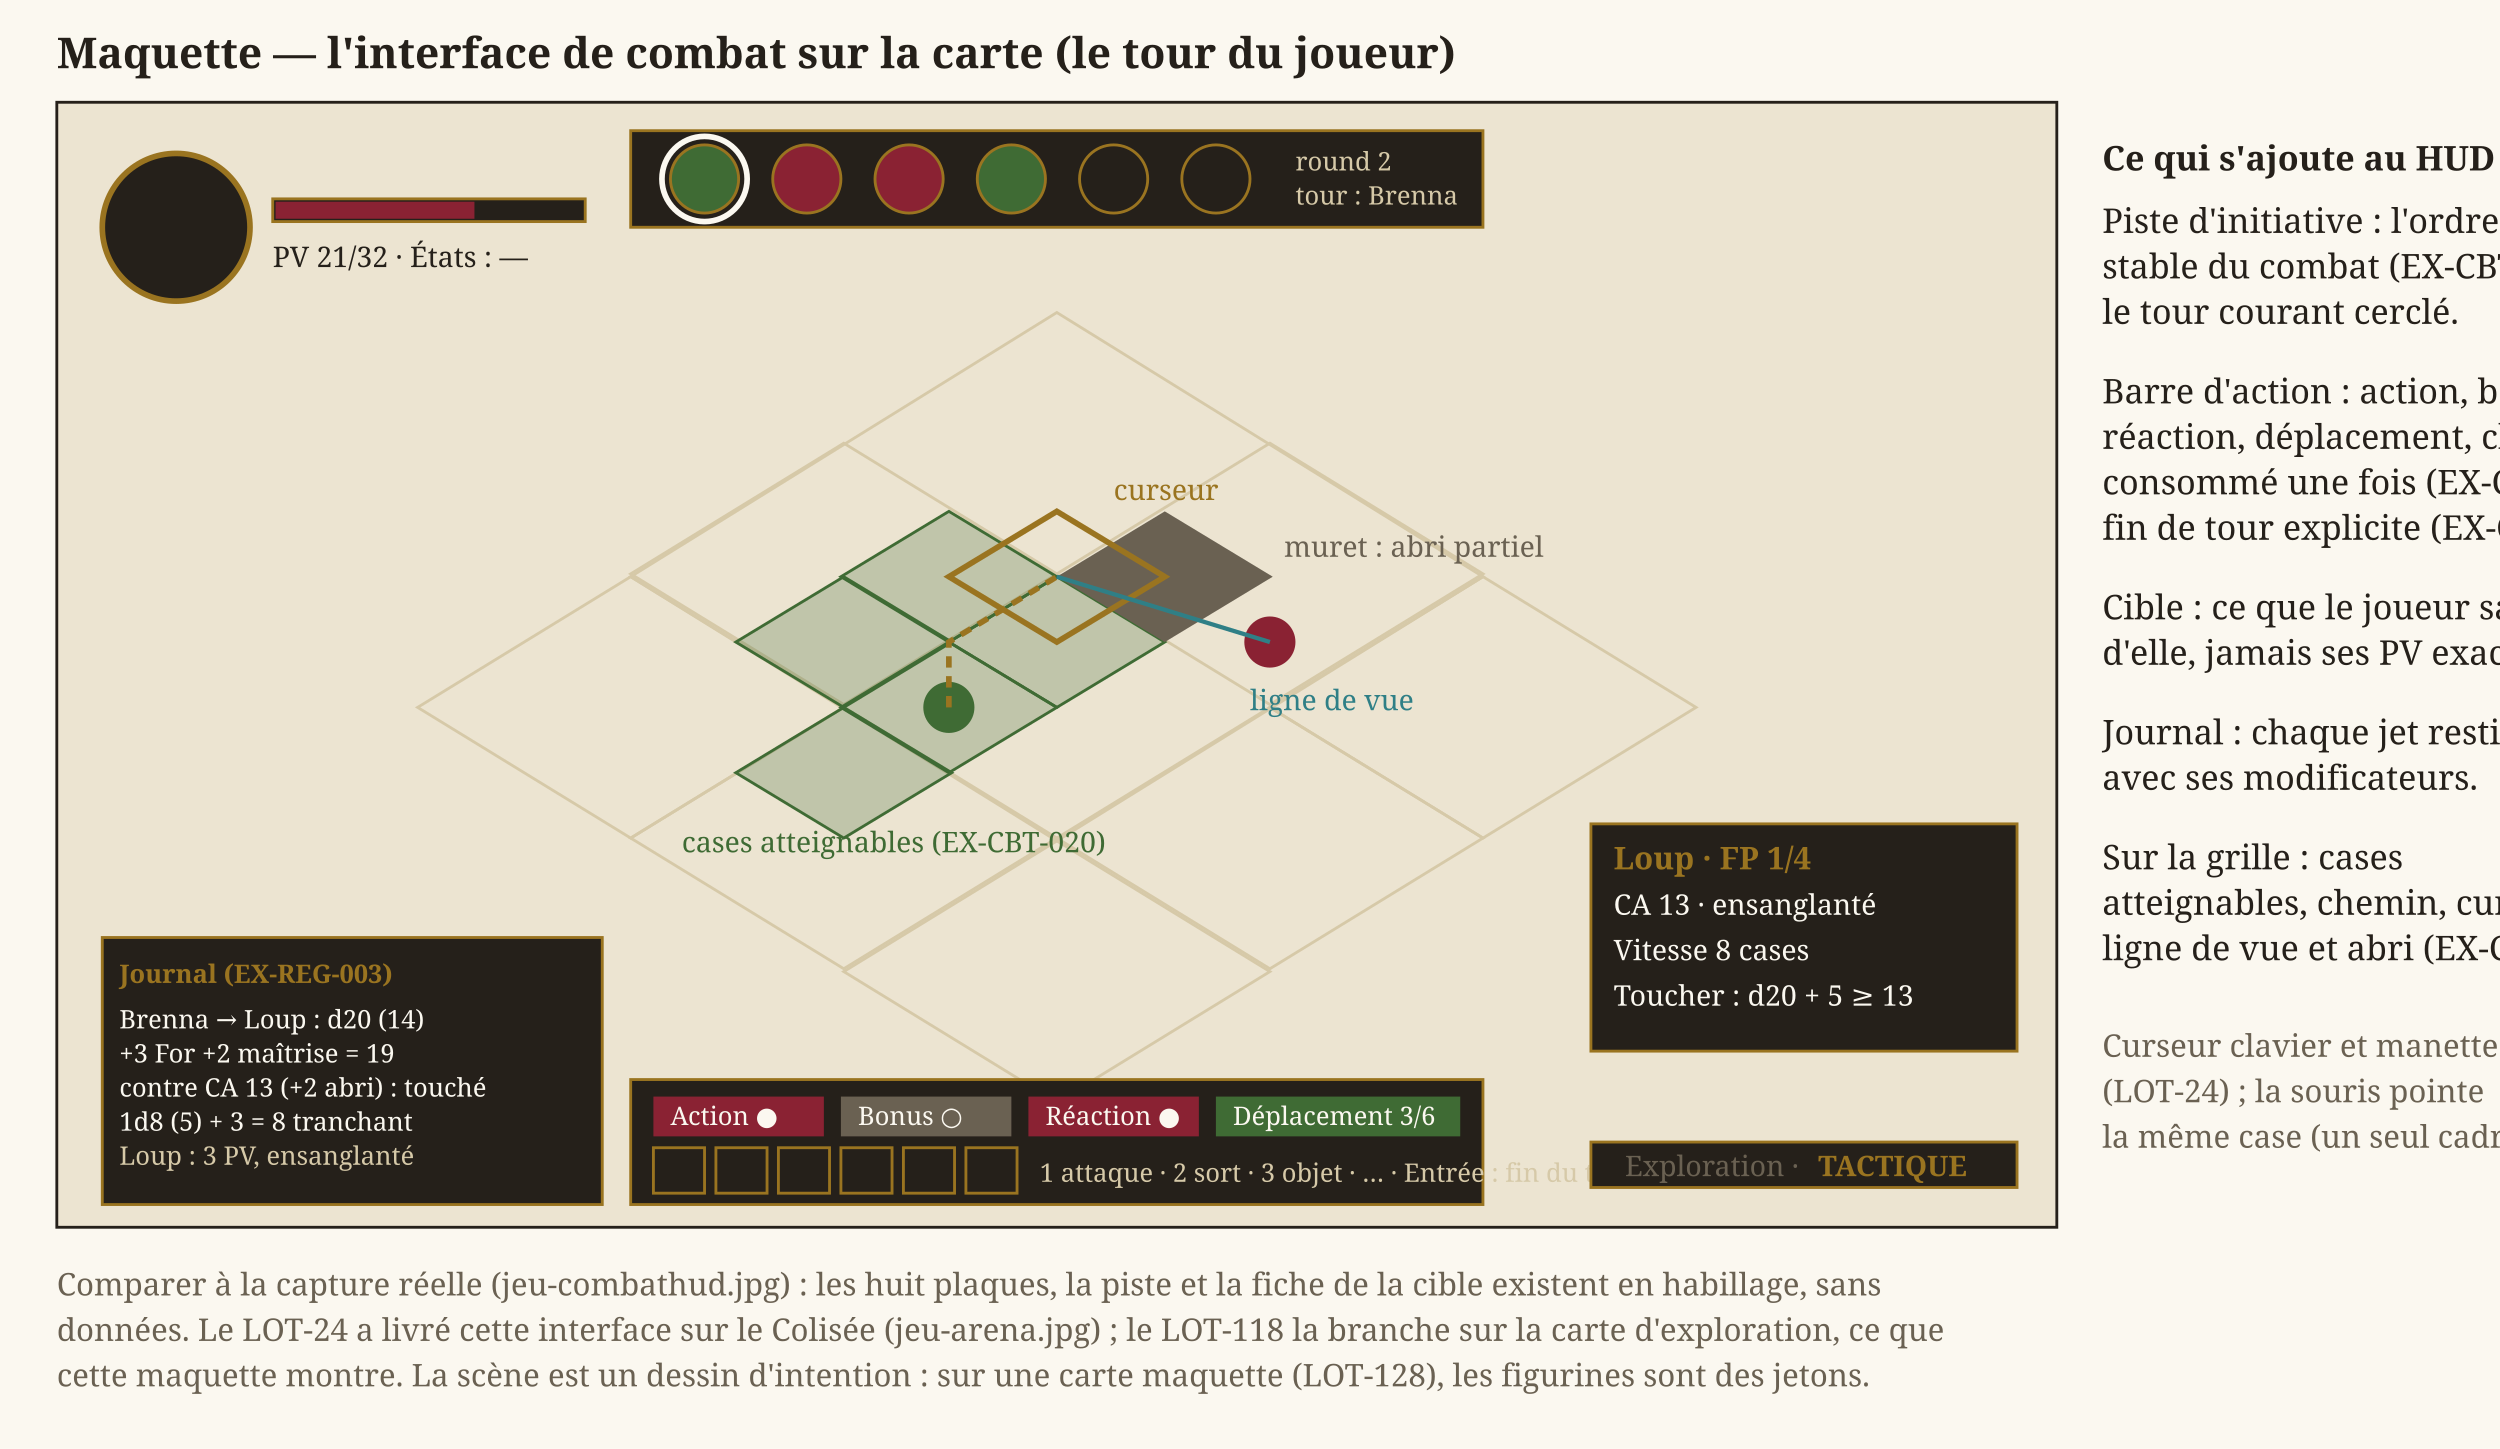
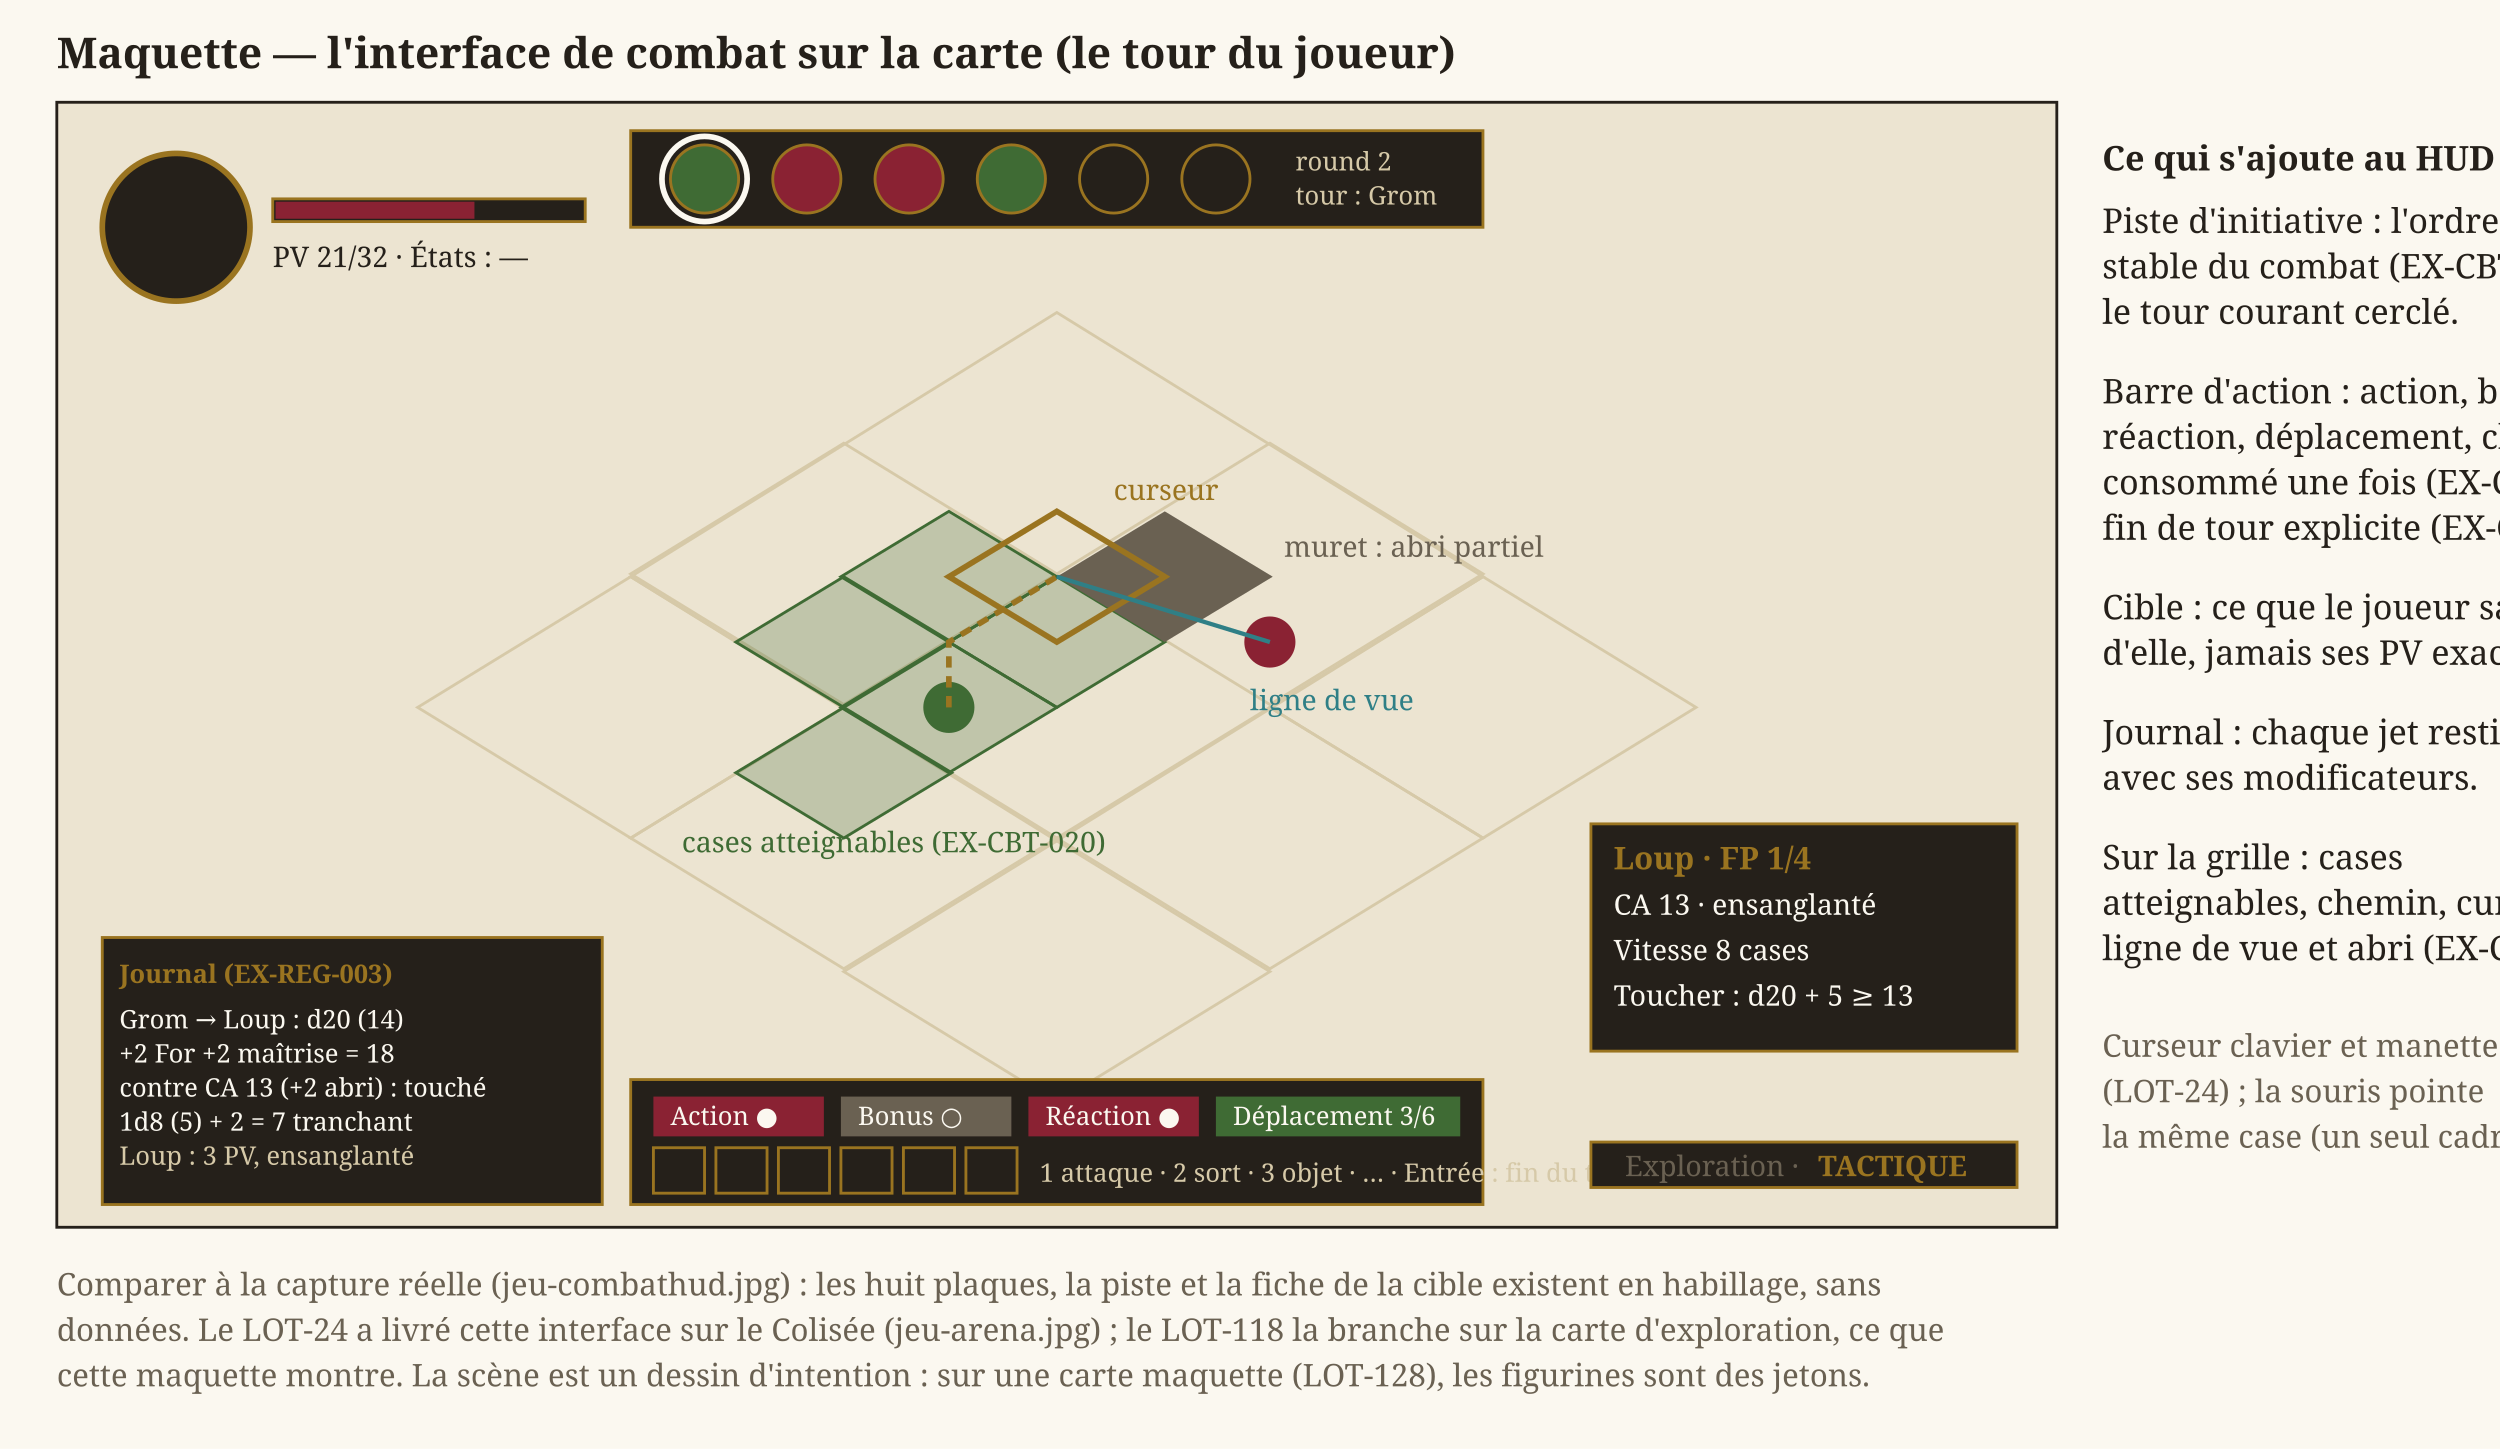
<svg xmlns="http://www.w3.org/2000/svg" viewBox="0 0 880 510" font-family="Georgia, serif" font-size="13">
  <rect width="880" height="510" fill="#fbf8f0" />
  <text x="20" y="24" font-size="15" font-weight="600" fill="#25201a">Maquette — l'interface de combat sur la carte (le tour du joueur)</text>
  <rect x="20" y="36" width="704" height="396" fill="#ece4d1" stroke="#25201a" />
  <g stroke="#d6c9a8" fill="none">
    <path d="M372,110 l150,93 l-150,93 l-150,-93 z" />
    <path d="M297,156 l75,46 l-75,46 l-75,-46 z" />
    <path d="M447,156 l75,46 l-75,46 l-75,-46 z" />
    <path d="M222,203 l75,46 l-75,46 l-75,-46 z" />
    <path d="M522,203 l75,46 l-75,46 l-75,-46 z" />
    <path d="M297,249 l75,46 l-75,46 l-75,-46 z" />
    <path d="M447,249 l75,46 l-75,46 l-75,-46 z" />
    <path d="M372,296 l75,46 l-75,46 l-75,-46 z" />
  </g>
  <g fill="#3f6b34" fill-opacity="0.25" stroke="#3f6b34">
    <path d="M334,180 l38,23 l-38,23 l-38,-23 z" />
    <path d="M297,203 l38,23 l-38,23 l-38,-23 z" />
    <path d="M334,226 l38,23 l-38,23 l-38,-23 z" />
    <path d="M372,203 l38,23 l-38,23 l-38,-23 z" />
    <path d="M297,249 l38,23 l-38,23 l-38,-23 z" />
  </g>
  <path d="M410,180 l38,23 l-38,23 l-38,-23 z" fill="#6a6152" />
  <text x="452" y="196" font-size="10" fill="#6a6152">muret : abri partiel</text>
  <circle cx="334" cy="249" r="9" fill="#3f6b34" />
  <circle cx="447" cy="226" r="9" fill="#8a2233" />
  <path d="M334,249 L334,226 L372,203" stroke="#9a7420" stroke-width="2" fill="none" stroke-dasharray="4 3" />
  <path d="M372,180 l38,23 l-38,23 l-38,-23 z" fill="none" stroke="#9a7420" stroke-width="2" />
  <path d="M372,203 L447,226" stroke="#2f7f86" stroke-width="1.5" fill="none" />
  <text x="392" y="176" font-size="10" fill="#9a7420">curseur</text>
  <text x="240" y="300" font-size="10" fill="#3f6b34">cases atteignables (EX-CBT-020)</text>
  <text x="440" y="250" font-size="10" fill="#2f7f86">ligne de vue</text>
  <rect x="222" y="46" width="300" height="34" fill="#25201a" stroke="#9a7420" />
  <g stroke="#9a7420">
    <circle cx="248" cy="63" r="12" fill="#3f6b34" />
    <circle cx="284" cy="63" r="12" fill="#8a2233" />
    <circle cx="320" cy="63" r="12" fill="#8a2233" />
    <circle cx="356" cy="63" r="12" fill="#3f6b34" />
    <circle cx="392" cy="63" r="12" fill="#25201a" />
    <circle cx="428" cy="63" r="12" fill="#25201a" />
  </g>
  <circle cx="248" cy="63" r="15" fill="none" stroke="#fbf8f0" stroke-width="2" />
  <text x="456" y="60" font-size="9" fill="#d6c9a8">round 2</text>
-   <text x="456" y="72" font-size="9" fill="#d6c9a8">tour : Brenna</text>
+   <text x="456" y="72" font-size="9" fill="#d6c9a8">tour : Grom</text>
  <circle cx="62" cy="80" r="26" fill="#25201a" stroke="#9a7420" stroke-width="2" />
  <rect x="96" y="70" width="110" height="8" fill="#25201a" stroke="#9a7420" />
  <rect x="97" y="71" width="70" height="6" fill="#8a2233" />
  <text x="96" y="94" font-size="10" fill="#25201a">PV 21/32 · États : —</text>
  <rect x="560" y="290" width="150" height="80" fill="#25201a" stroke="#9a7420" />
  <text x="568" y="306" font-size="11" fill="#9a7420" font-weight="600">Loup · FP 1/4</text>
  <text x="568" y="322" font-size="10" fill="#fbf8f0">CA 13 · ensanglanté</text>
  <text x="568" y="338" font-size="10" fill="#fbf8f0">Vitesse 8 cases</text>
  <text x="568" y="354" font-size="10" fill="#fbf8f0">Toucher : d20 + 5 ≥ 13</text>
  <rect x="222" y="380" width="300" height="44" fill="#25201a" stroke="#9a7420" />
  <g font-size="9" fill="#fbf8f0">
    <rect x="230" y="386" width="60" height="14" fill="#8a2233" />
    <text x="236" y="396">Action ●</text>
    <rect x="296" y="386" width="60" height="14" fill="#6a6152" />
    <text x="302" y="396">Bonus ○</text>
    <rect x="362" y="386" width="60" height="14" fill="#8a2233" />
    <text x="368" y="396">Réaction ●</text>
    <rect x="428" y="386" width="86" height="14" fill="#3f6b34" />
    <text x="434" y="396">Déplacement 3/6</text>
  </g>
  <g stroke="#9a7420" fill="#25201a">
    <rect x="230" y="404" width="18" height="16" />
    <rect x="252" y="404" width="18" height="16" />
    <rect x="274" y="404" width="18" height="16" />
    <rect x="296" y="404" width="18" height="16" />
    <rect x="318" y="404" width="18" height="16" />
    <rect x="340" y="404" width="18" height="16" />
  </g>
  <text x="366" y="416" font-size="9" fill="#d6c9a8">1 attaque · 2 sort · 3 objet · … · Entrée : fin du tour</text>
  <rect x="36" y="330" width="176" height="94" fill="#25201a" stroke="#9a7420" />
  <text x="42" y="346" font-size="9" fill="#9a7420" font-weight="600">Journal (EX-REG-003)</text>
-   <text x="42" y="362" font-size="9" fill="#fbf8f0">Brenna → Loup : d20 (14)</text>
-   <text x="42" y="374" font-size="9" fill="#fbf8f0">+3 For +2 maîtrise = 19</text>
+   <text x="42" y="362" font-size="9" fill="#fbf8f0">Grom → Loup : d20 (14)</text>
+   <text x="42" y="374" font-size="9" fill="#fbf8f0">+2 For +2 maîtrise = 18</text>
  <text x="42" y="386" font-size="9" fill="#fbf8f0">contre CA 13 (+2 abri) : touché</text>
-   <text x="42" y="398" font-size="9" fill="#fbf8f0">1d8 (5) + 3 = 8 tranchant</text>
+   <text x="42" y="398" font-size="9" fill="#fbf8f0">1d8 (5) + 2 = 7 tranchant</text>
  <text x="42" y="410" font-size="9" fill="#d6c9a8">Loup : 3 PV, ensanglanté</text>
  <rect x="560" y="402" width="150" height="16" fill="#25201a" stroke="#9a7420" />
  <text x="572" y="414" font-size="10" fill="#6a6152">Exploration ·</text>
  <text x="640" y="414" font-size="10" fill="#9a7420" font-weight="600">TACTIQUE</text>
  <g fill="#25201a" font-size="12">
    <text x="740" y="60" font-weight="600">Ce qui s'ajoute au HUD</text>
    <text x="740" y="82">Piste d'initiative : l'ordre</text>
    <text x="740" y="98">stable du combat (EX-CBT-010),</text>
    <text x="740" y="114">le tour courant cerclé.</text>
    <text x="740" y="142">Barre d'action : action, bonus,</text>
    <text x="740" y="158">réaction, déplacement, chacun</text>
    <text x="740" y="174">consommé une fois (EX-CBT-011) ;</text>
    <text x="740" y="190">fin de tour explicite (EX-CBT-012).</text>
    <text x="740" y="218">Cible : ce que le joueur sait</text>
    <text x="740" y="234">d'elle, jamais ses PV exacts.</text>
    <text x="740" y="262">Journal : chaque jet restitué</text>
    <text x="740" y="278">avec ses modificateurs.</text>
    <text x="740" y="306">Sur la grille : cases</text>
    <text x="740" y="322">atteignables, chemin, curseur,</text>
    <text x="740" y="338">ligne de vue et abri (EX-CBT-021).</text>
  </g>
  <g fill="#6a6152" font-size="11">
    <text x="740" y="372">Curseur clavier et manette</text>
    <text x="740" y="388">(LOT-24) ; la souris pointe</text>
    <text x="740" y="404">la même case (un seul cadrage).</text>
  </g>
  <g fill="#6a6152" font-size="11">
    <text x="20" y="456">Comparer à la capture réelle (jeu-combathud.jpg) : les huit plaques, la piste et la fiche de la cible existent en habillage, sans</text>
    <text x="20" y="472">données. Le LOT-24 a livré cette interface sur le Colisée (jeu-arena.jpg) ; le LOT-118 la branche sur la carte d'exploration, ce que</text>
    <text x="20" y="488">cette maquette montre. La scène est un dessin d'intention : sur une carte maquette (LOT-128), les figurines sont des jetons.</text>
  </g>
</svg>
